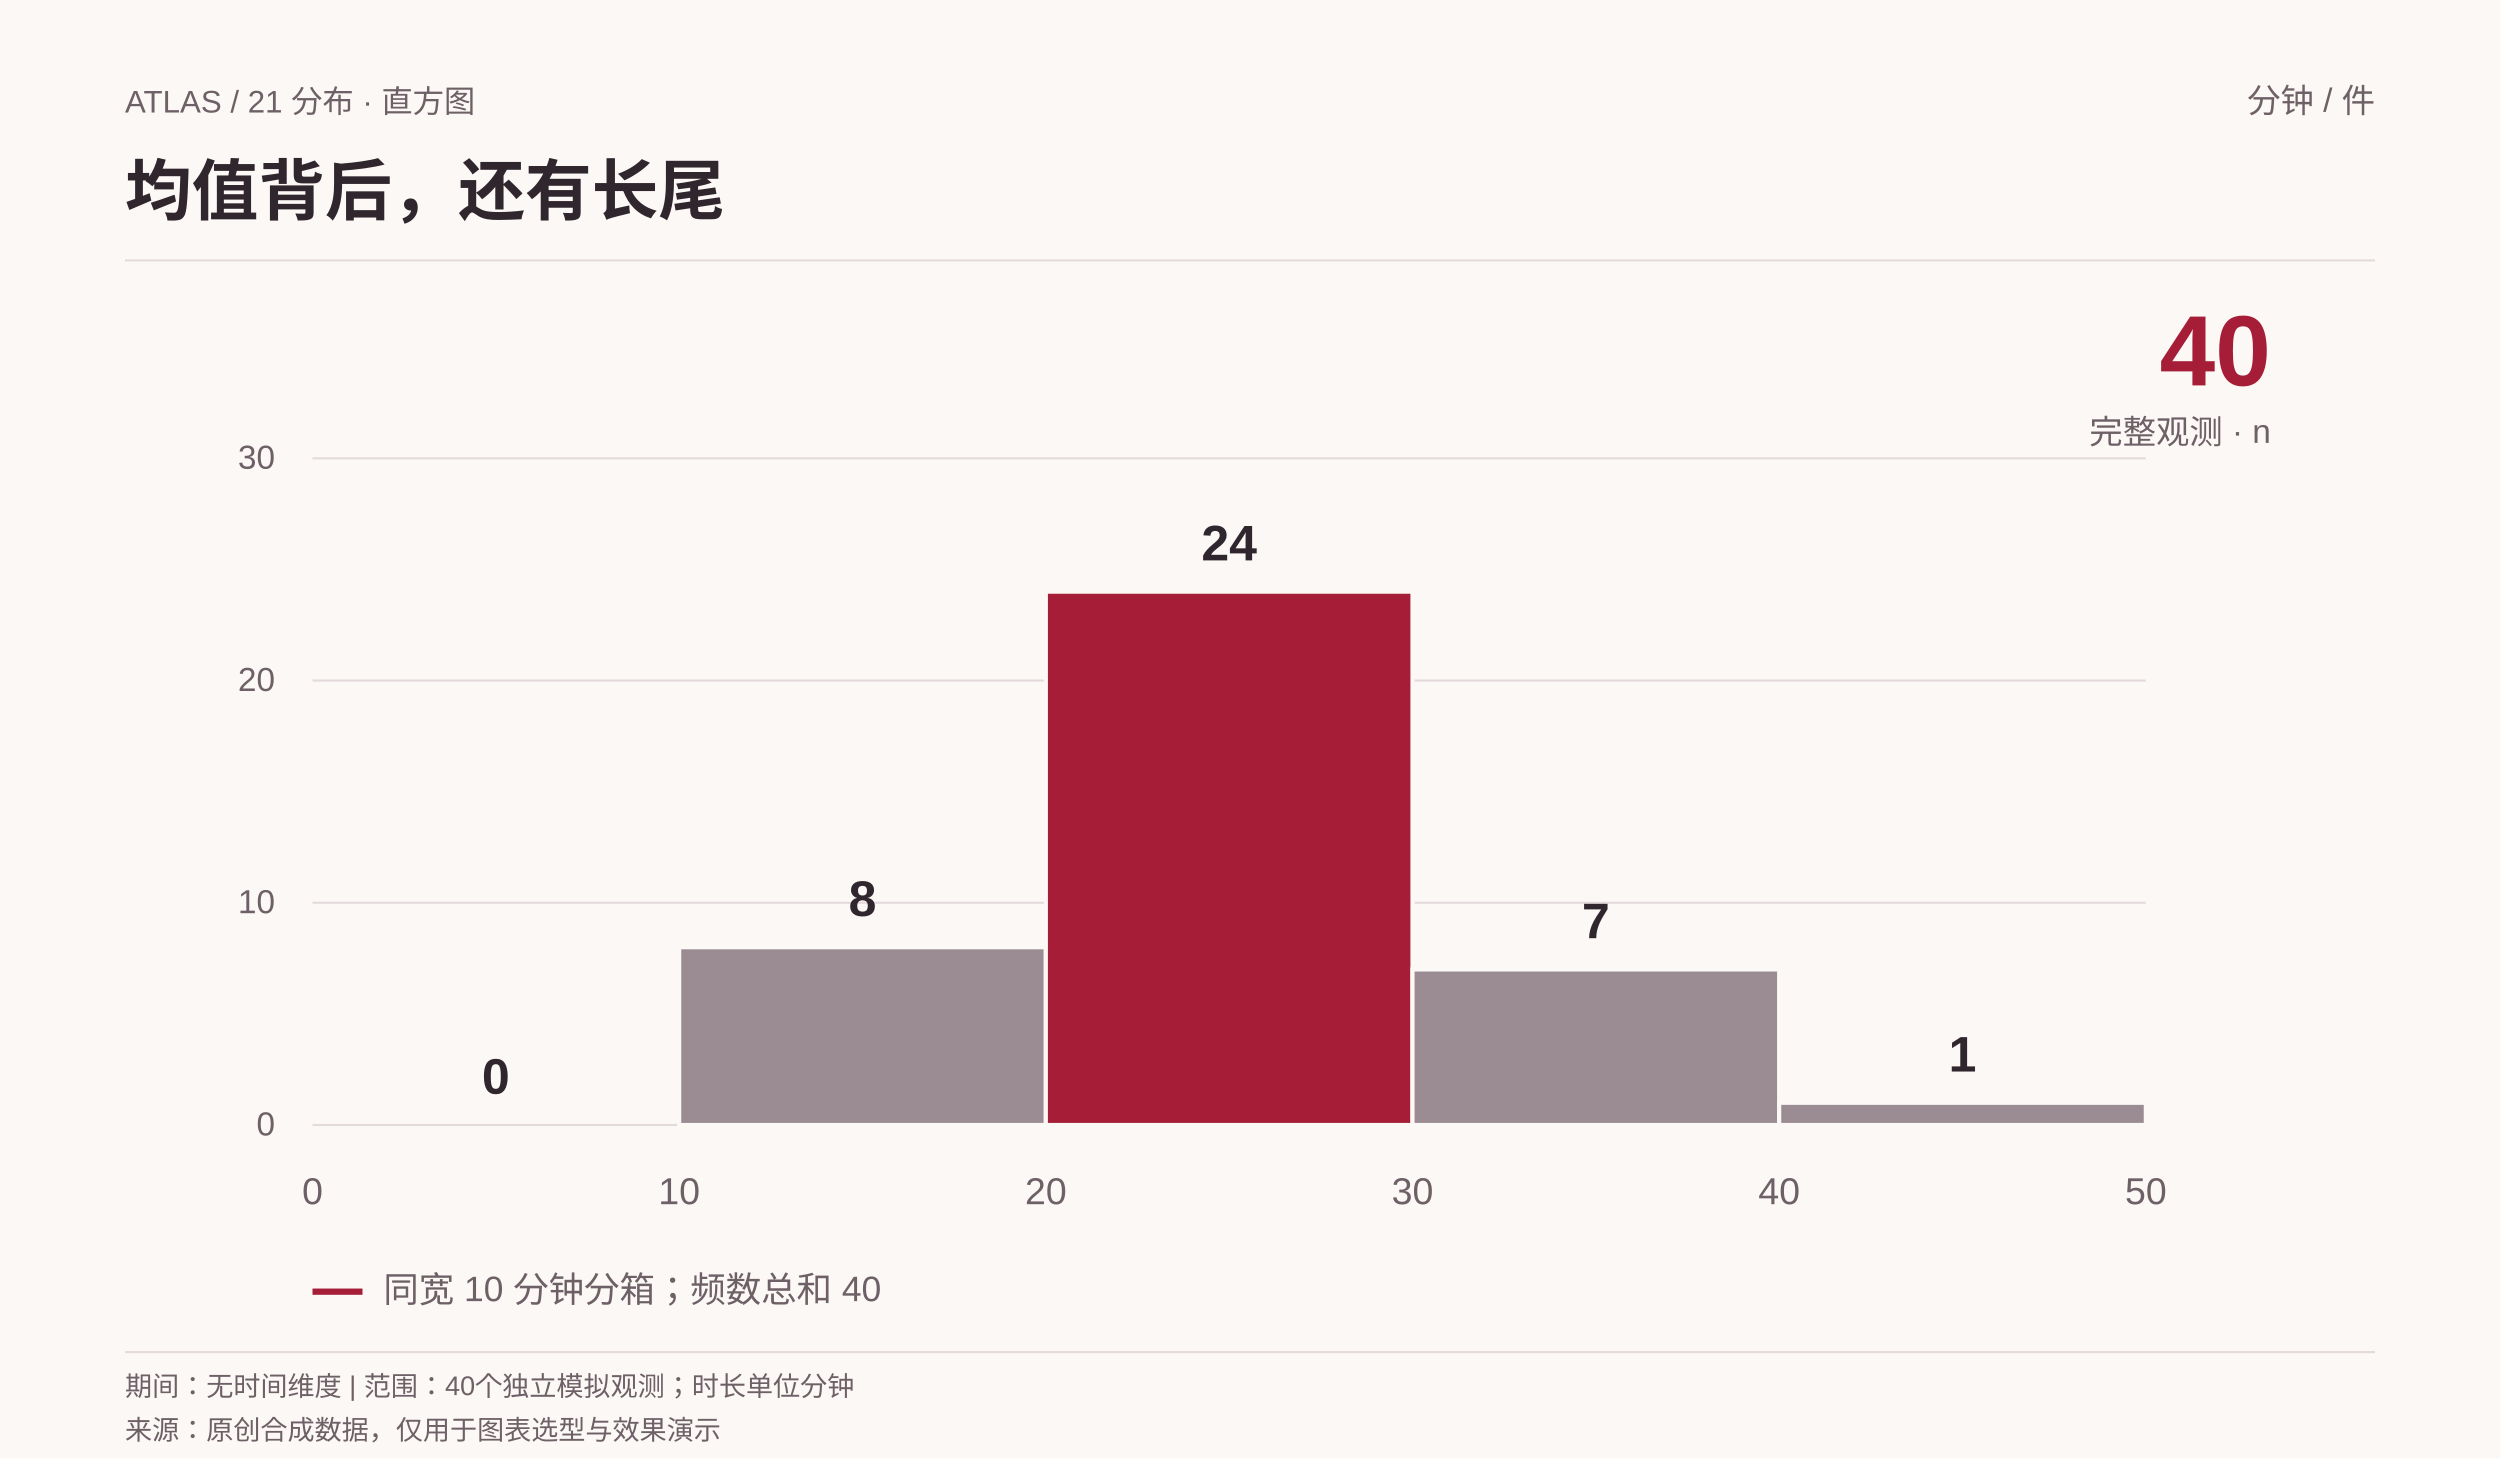
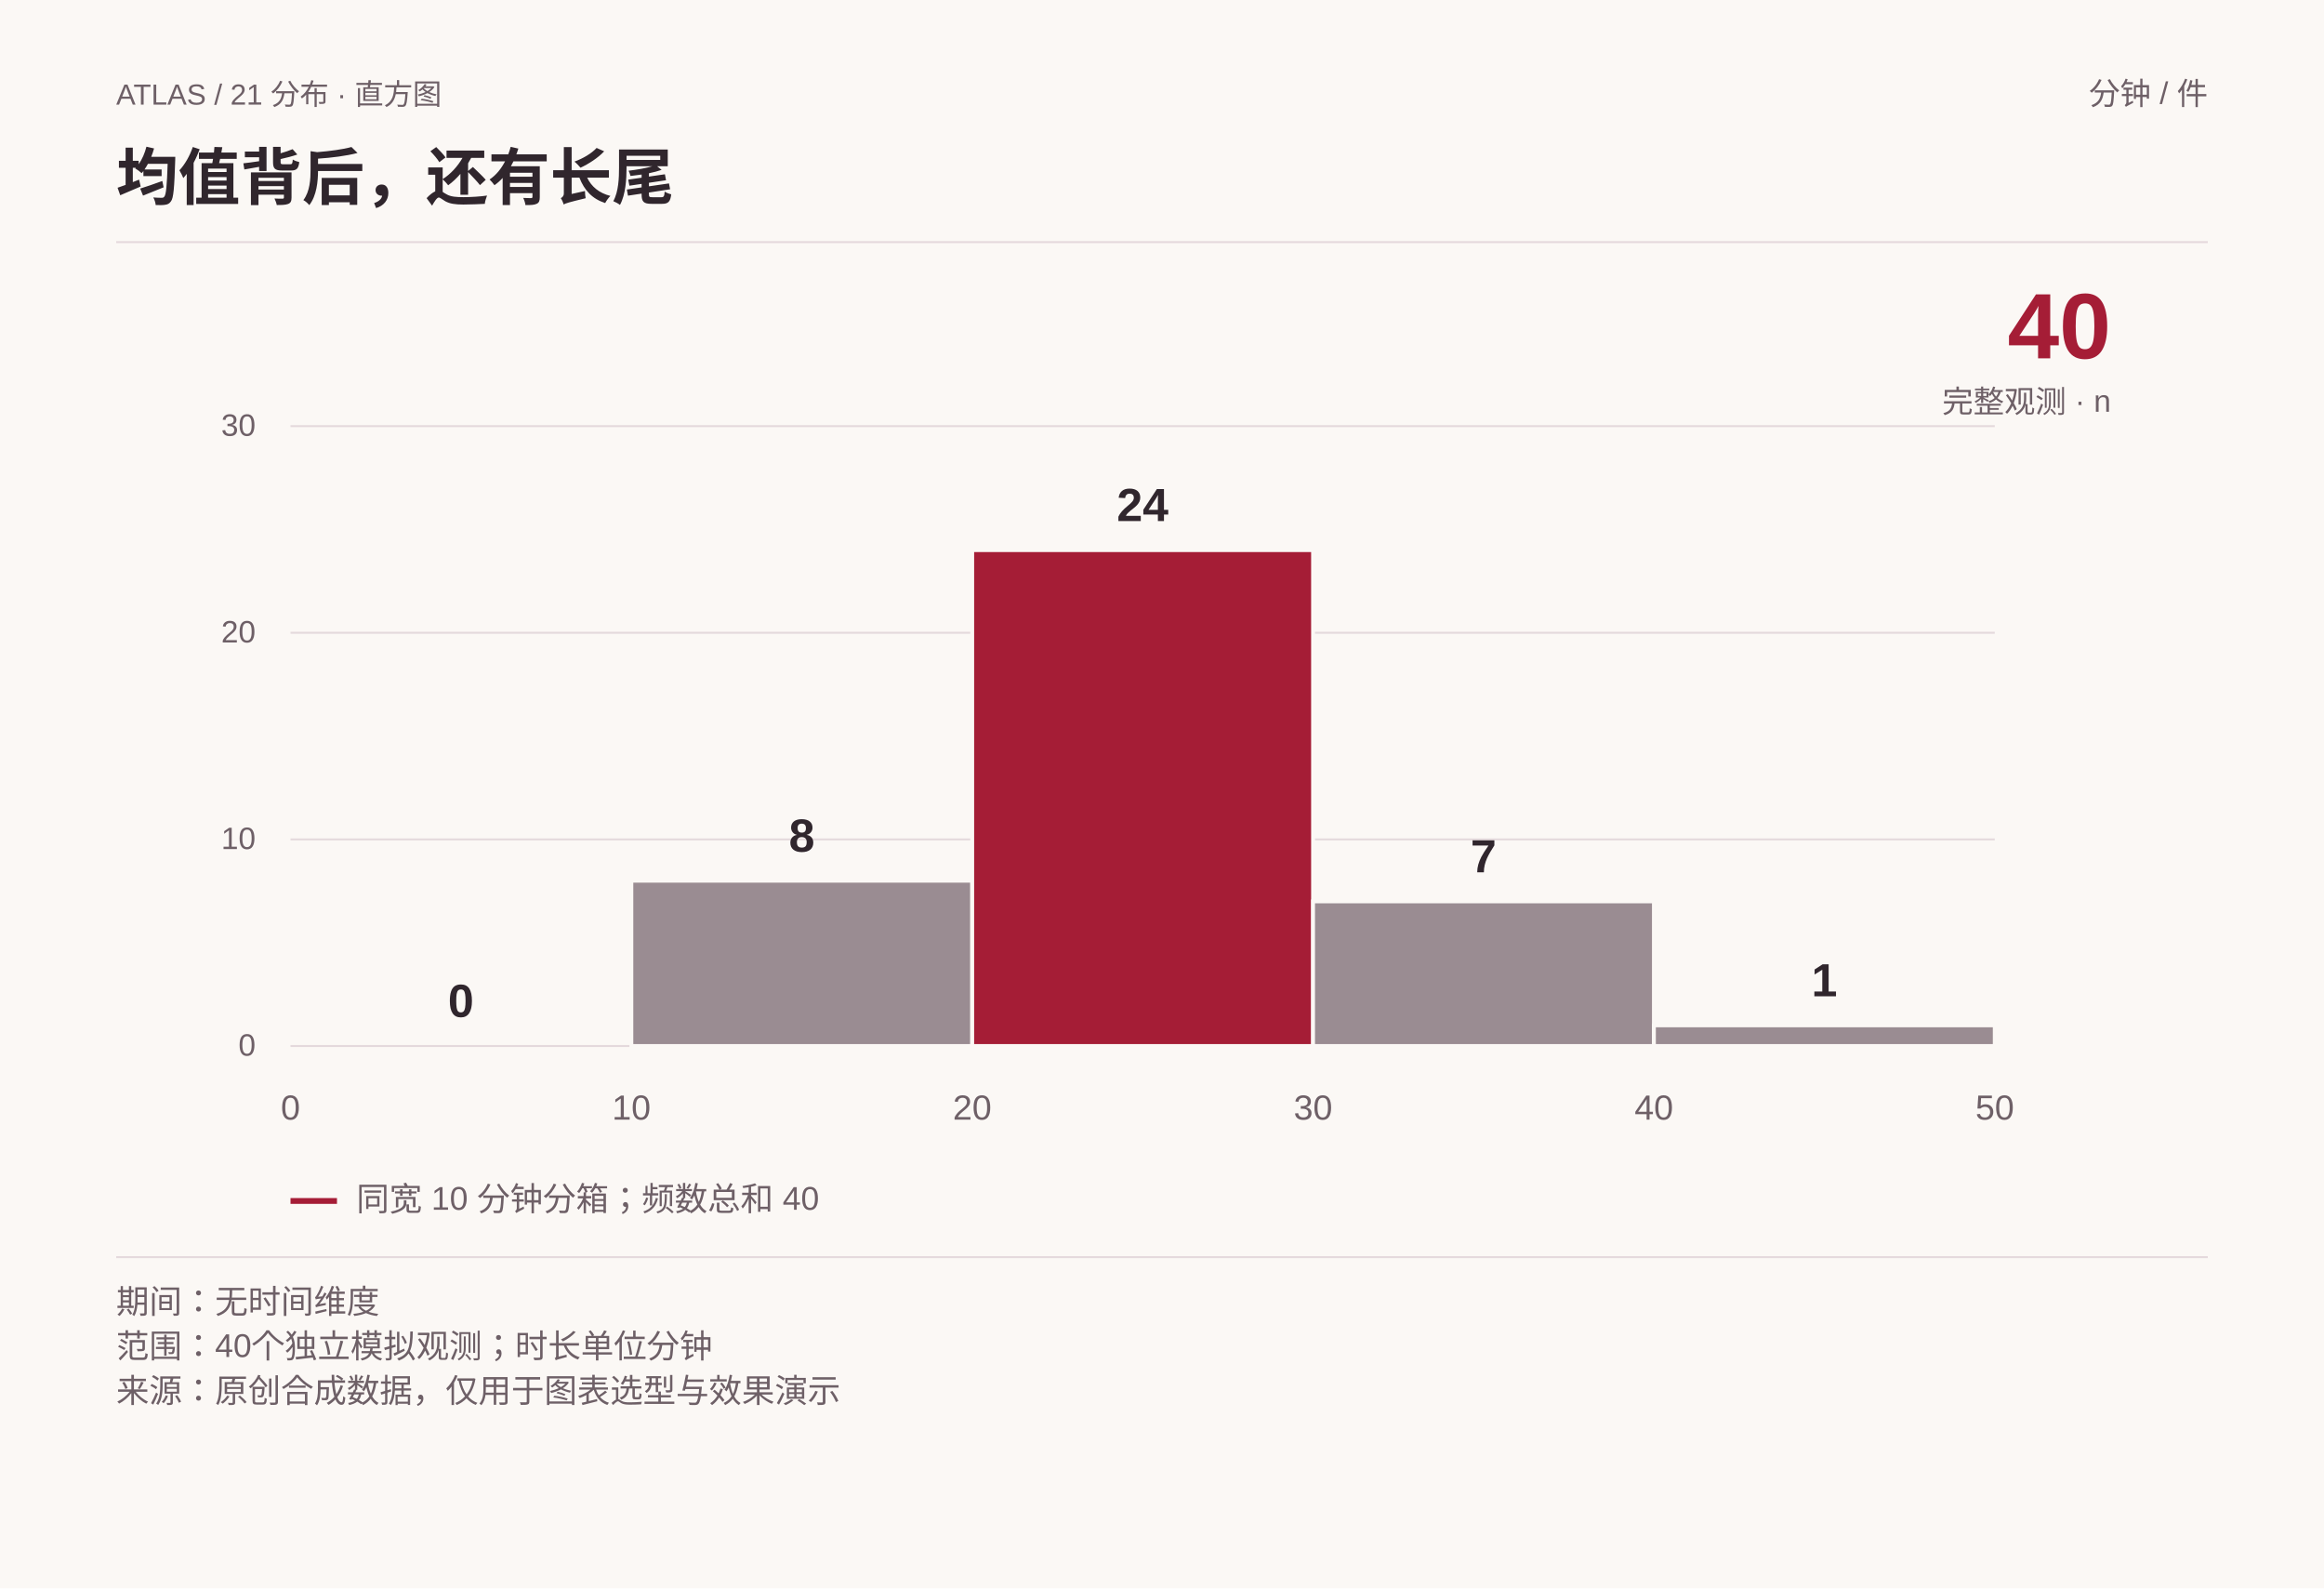
- <svg xmlns="http://www.w3.org/2000/svg" viewBox="0 0 1200 700" width="1200" height="700" role="img" aria-labelledby="title-histogram desc-histogram">
+ <svg xmlns="http://www.w3.org/2000/svg" viewBox="0 0 1200 820" width="1200" height="820" role="img" aria-labelledby="title-histogram desc-histogram">
  <g font-family="Arial, Microsoft YaHei, sans-serif">
-     <rect x="0" y="0" width="1200" height="700" fill="#FBF8F5" stroke="none" stroke-width="1" rx="0" />
+     <rect x="0" y="0" width="1200" height="820" fill="#FBF8F5" stroke="none" stroke-width="1" rx="0" />
    <text x="60" y="54" font-size="15" fill="#6E6067" text-anchor="start" font-weight="400">ATLAS / 21     分布 · 直方图</text>
    <text x="60" y="103" font-size="32" fill="#30262D" text-anchor="start" font-weight="700">均值背后，还有长尾</text>
    <text x="1140" y="54" font-size="16" fill="#6E6067" text-anchor="end" font-weight="400">分钟 / 件</text>
    <line x1="60" y1="125" x2="1140" y2="125" stroke="#E4D9DC" stroke-width="1" />
    <line x1="150" y1="540" x2="1030" y2="540" stroke="#E4D9DC" stroke-width="1" />
    <text x="132" y="545" font-size="16" fill="#6E6067" text-anchor="end" font-weight="400">0</text>
    <line x1="150" y1="433.333" x2="1030" y2="433.333" stroke="#E4D9DC" stroke-width="1" />
    <text x="132" y="438.333" font-size="16" fill="#6E6067" text-anchor="end" font-weight="400">10</text>
    <line x1="150" y1="326.667" x2="1030" y2="326.667" stroke="#E4D9DC" stroke-width="1" />
    <text x="132" y="331.667" font-size="16" fill="#6E6067" text-anchor="end" font-weight="400">20</text>
    <line x1="150" y1="220" x2="1030" y2="220" stroke="#E4D9DC" stroke-width="1" />
    <text x="132" y="225" font-size="16" fill="#6E6067" text-anchor="end" font-weight="400">30</text>
    <g data-key="0" opacity="1">
      <rect x="150" y="540" width="176" height="0" fill="#9A8C92" stroke="#FBF8F5" stroke-width="2" rx="0" />
      <text x="238" y="525" font-size="24" fill="#30262D" text-anchor="middle" font-weight="600">0</text>
    </g>
    <g data-key="1" opacity="1">
      <rect x="326" y="454.667" width="176" height="85.333" fill="#9A8C92" stroke="#FBF8F5" stroke-width="2" rx="0" />
      <text x="414" y="439.667" font-size="24" fill="#30262D" text-anchor="middle" font-weight="600">8</text>
    </g>
    <g data-key="2" opacity="1">
      <rect x="502" y="284" width="176" height="256" fill="#A51D36" stroke="#FBF8F5" stroke-width="2" rx="0" />
      <text x="590" y="269" font-size="24" fill="#30262D" text-anchor="middle" font-weight="600">24</text>
    </g>
    <g data-key="3" opacity="1">
      <rect x="678" y="465.333" width="176" height="74.667" fill="#9A8C92" stroke="#FBF8F5" stroke-width="2" rx="0" />
      <text x="766" y="450.333" font-size="24" fill="#30262D" text-anchor="middle" font-weight="600">7</text>
    </g>
    <g data-key="4" opacity="1">
      <rect x="854" y="529.333" width="176" height="10.667" fill="#9A8C92" stroke="#FBF8F5" stroke-width="2" rx="0" />
      <text x="942" y="514.333" font-size="24" fill="#30262D" text-anchor="middle" font-weight="600">1</text>
    </g>
    <text x="150" y="578" font-size="18" fill="#6E6067" text-anchor="middle" font-weight="400">0</text>
    <text x="326" y="578" font-size="18" fill="#6E6067" text-anchor="middle" font-weight="400">10</text>
    <text x="502" y="578" font-size="18" fill="#6E6067" text-anchor="middle" font-weight="400">20</text>
    <text x="678" y="578" font-size="18" fill="#6E6067" text-anchor="middle" font-weight="400">30</text>
    <text x="854" y="578" font-size="18" fill="#6E6067" text-anchor="middle" font-weight="400">40</text>
    <text x="1030" y="578" font-size="18" fill="#6E6067" text-anchor="middle" font-weight="400">50</text>
    <text x="1090" y="185" font-size="48" fill="#A51D36" text-anchor="end" font-weight="700">40</text>
    <text x="1090" y="213" font-size="16" fill="#6E6067" text-anchor="end" font-weight="400">完整观测 · n</text>
    <line x1="150" y1="620" x2="174" y2="620" stroke="#A51D36" stroke-width="3" />
    <text x="184" y="625" font-size="17" fill="#6E6067" text-anchor="start" font-weight="400">同宽 10 分钟分箱；频数总和 40</text>
    <line x1="60" y1="649" x2="1140" y2="649" stroke="#E4D9DC" stroke-width="1" />
-     <text x="60" y="670" font-size="13" fill="#6E6067" text-anchor="start" font-weight="400">期间：无时间维度  |  范围：40个独立模拟观测；时长单位分钟</text>
-     <text x="60" y="691" font-size="13" fill="#6E6067" text-anchor="start" font-weight="400">来源：原创合成数据，仅用于图表选型与效果演示</text>
+     <text x="60" y="678" font-size="17" fill="#6E6067" text-anchor="start" font-weight="400">期间：无时间维度</text>
+     <text x="60" y="701" font-size="17" fill="#6E6067" text-anchor="start" font-weight="400">范围：40个独立模拟观测；时长单位分钟</text>
+     <text x="60" y="724" font-size="17" fill="#6E6067" text-anchor="start" font-weight="400">来源：原创合成数据，仅用于图表选型与效果演示</text>
  </g>
</svg>
